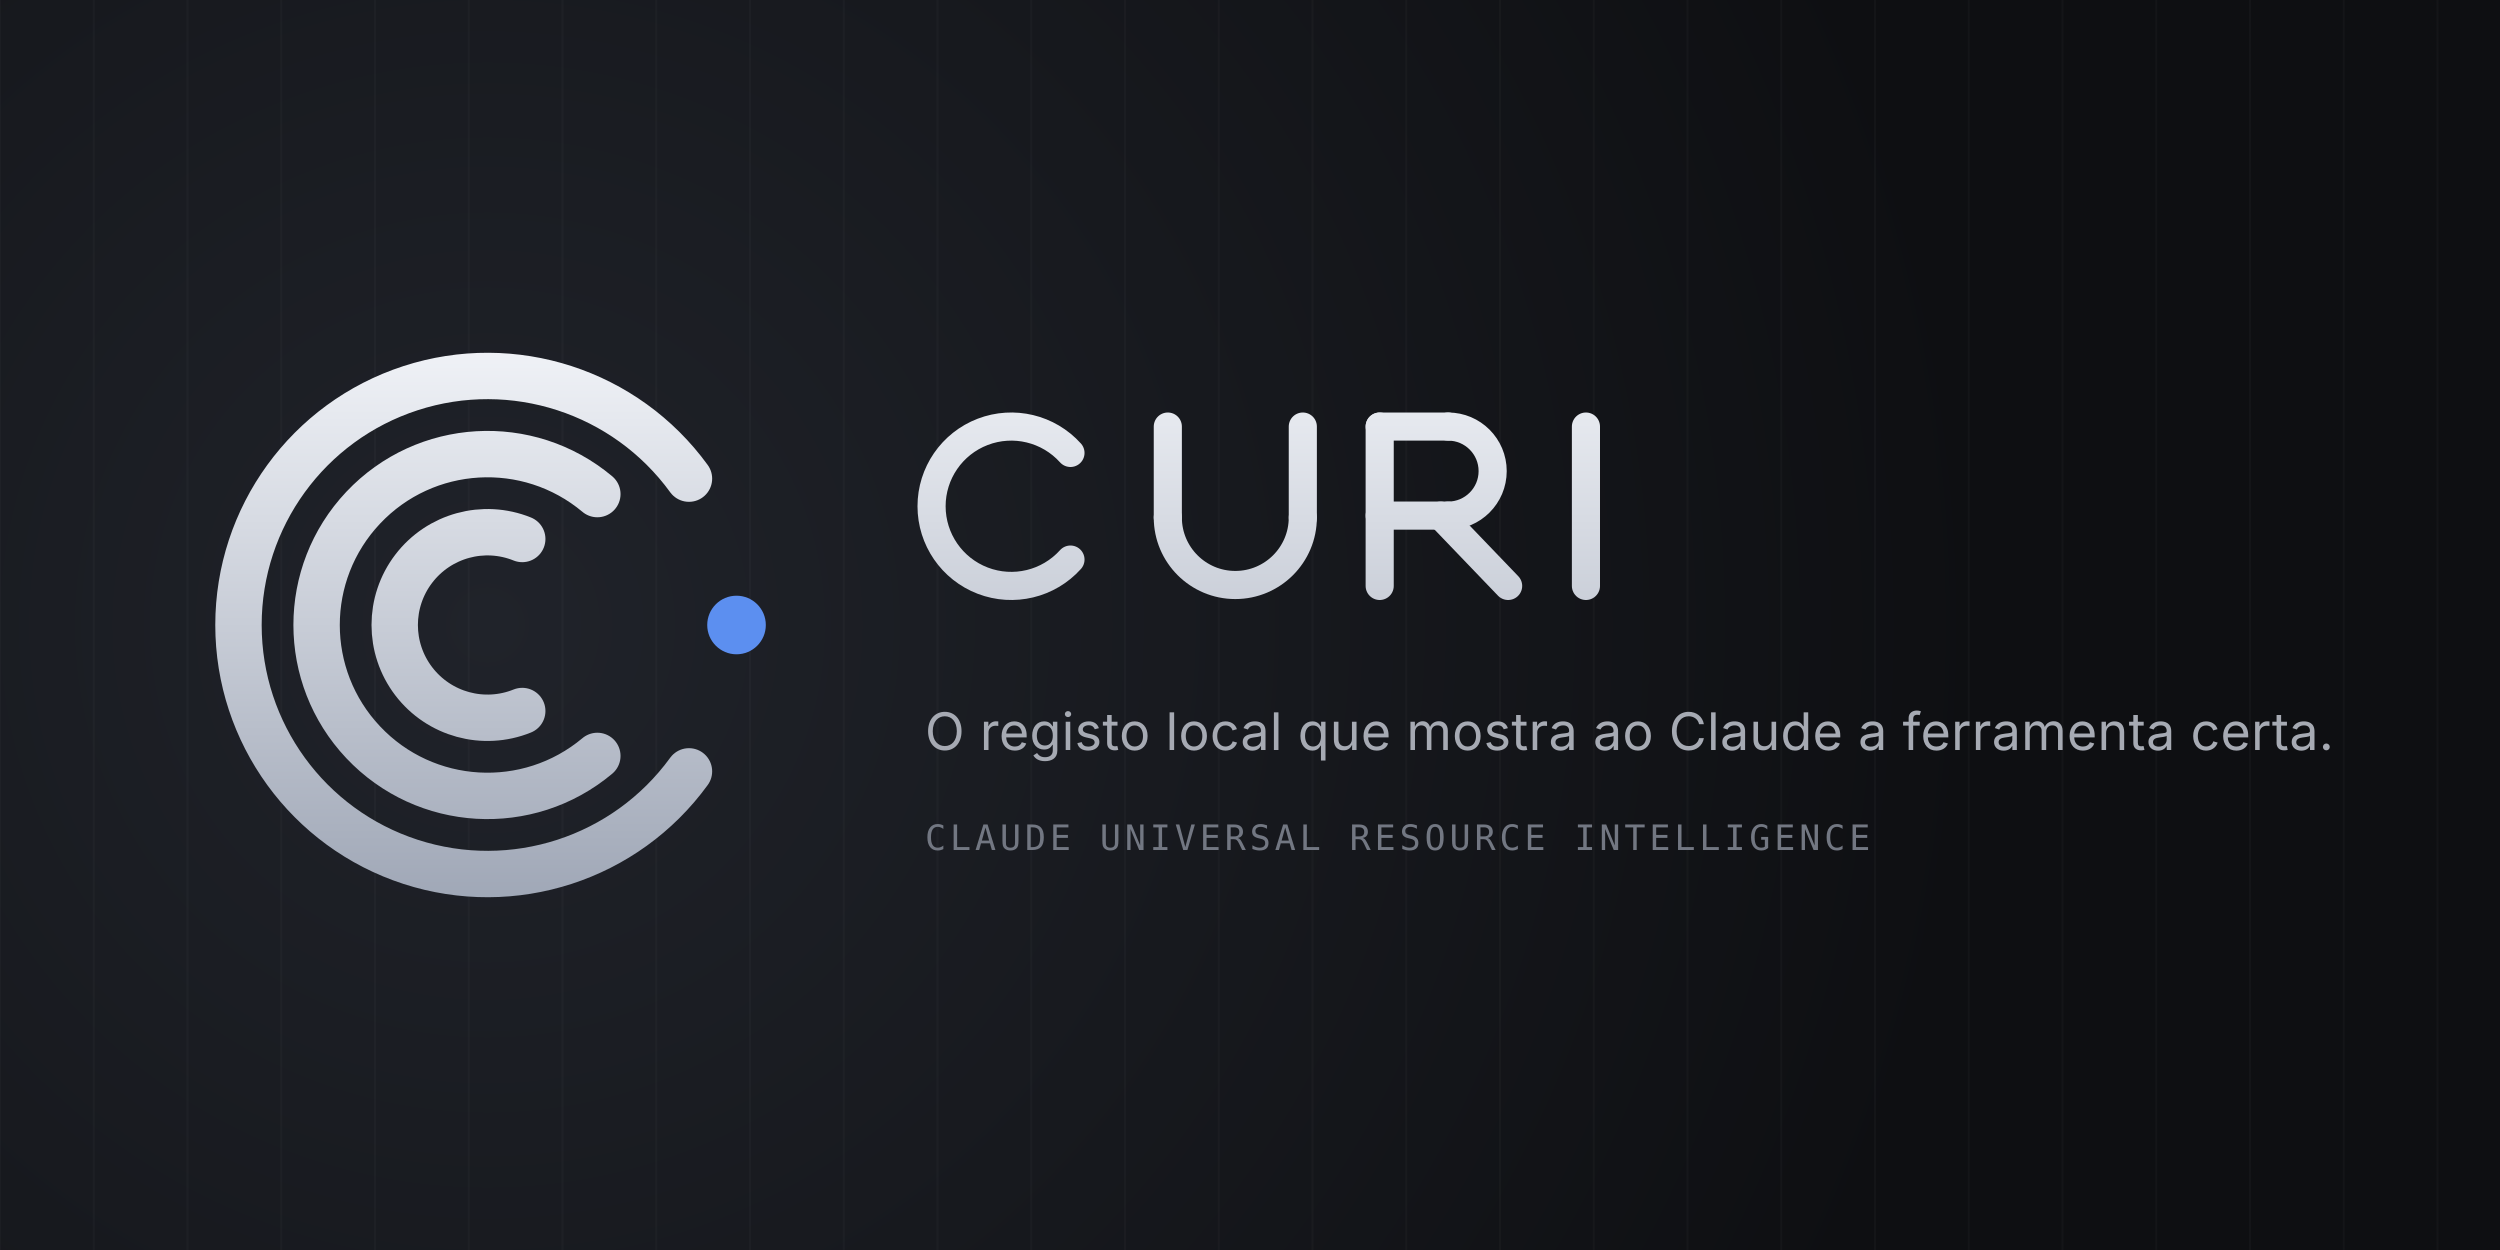
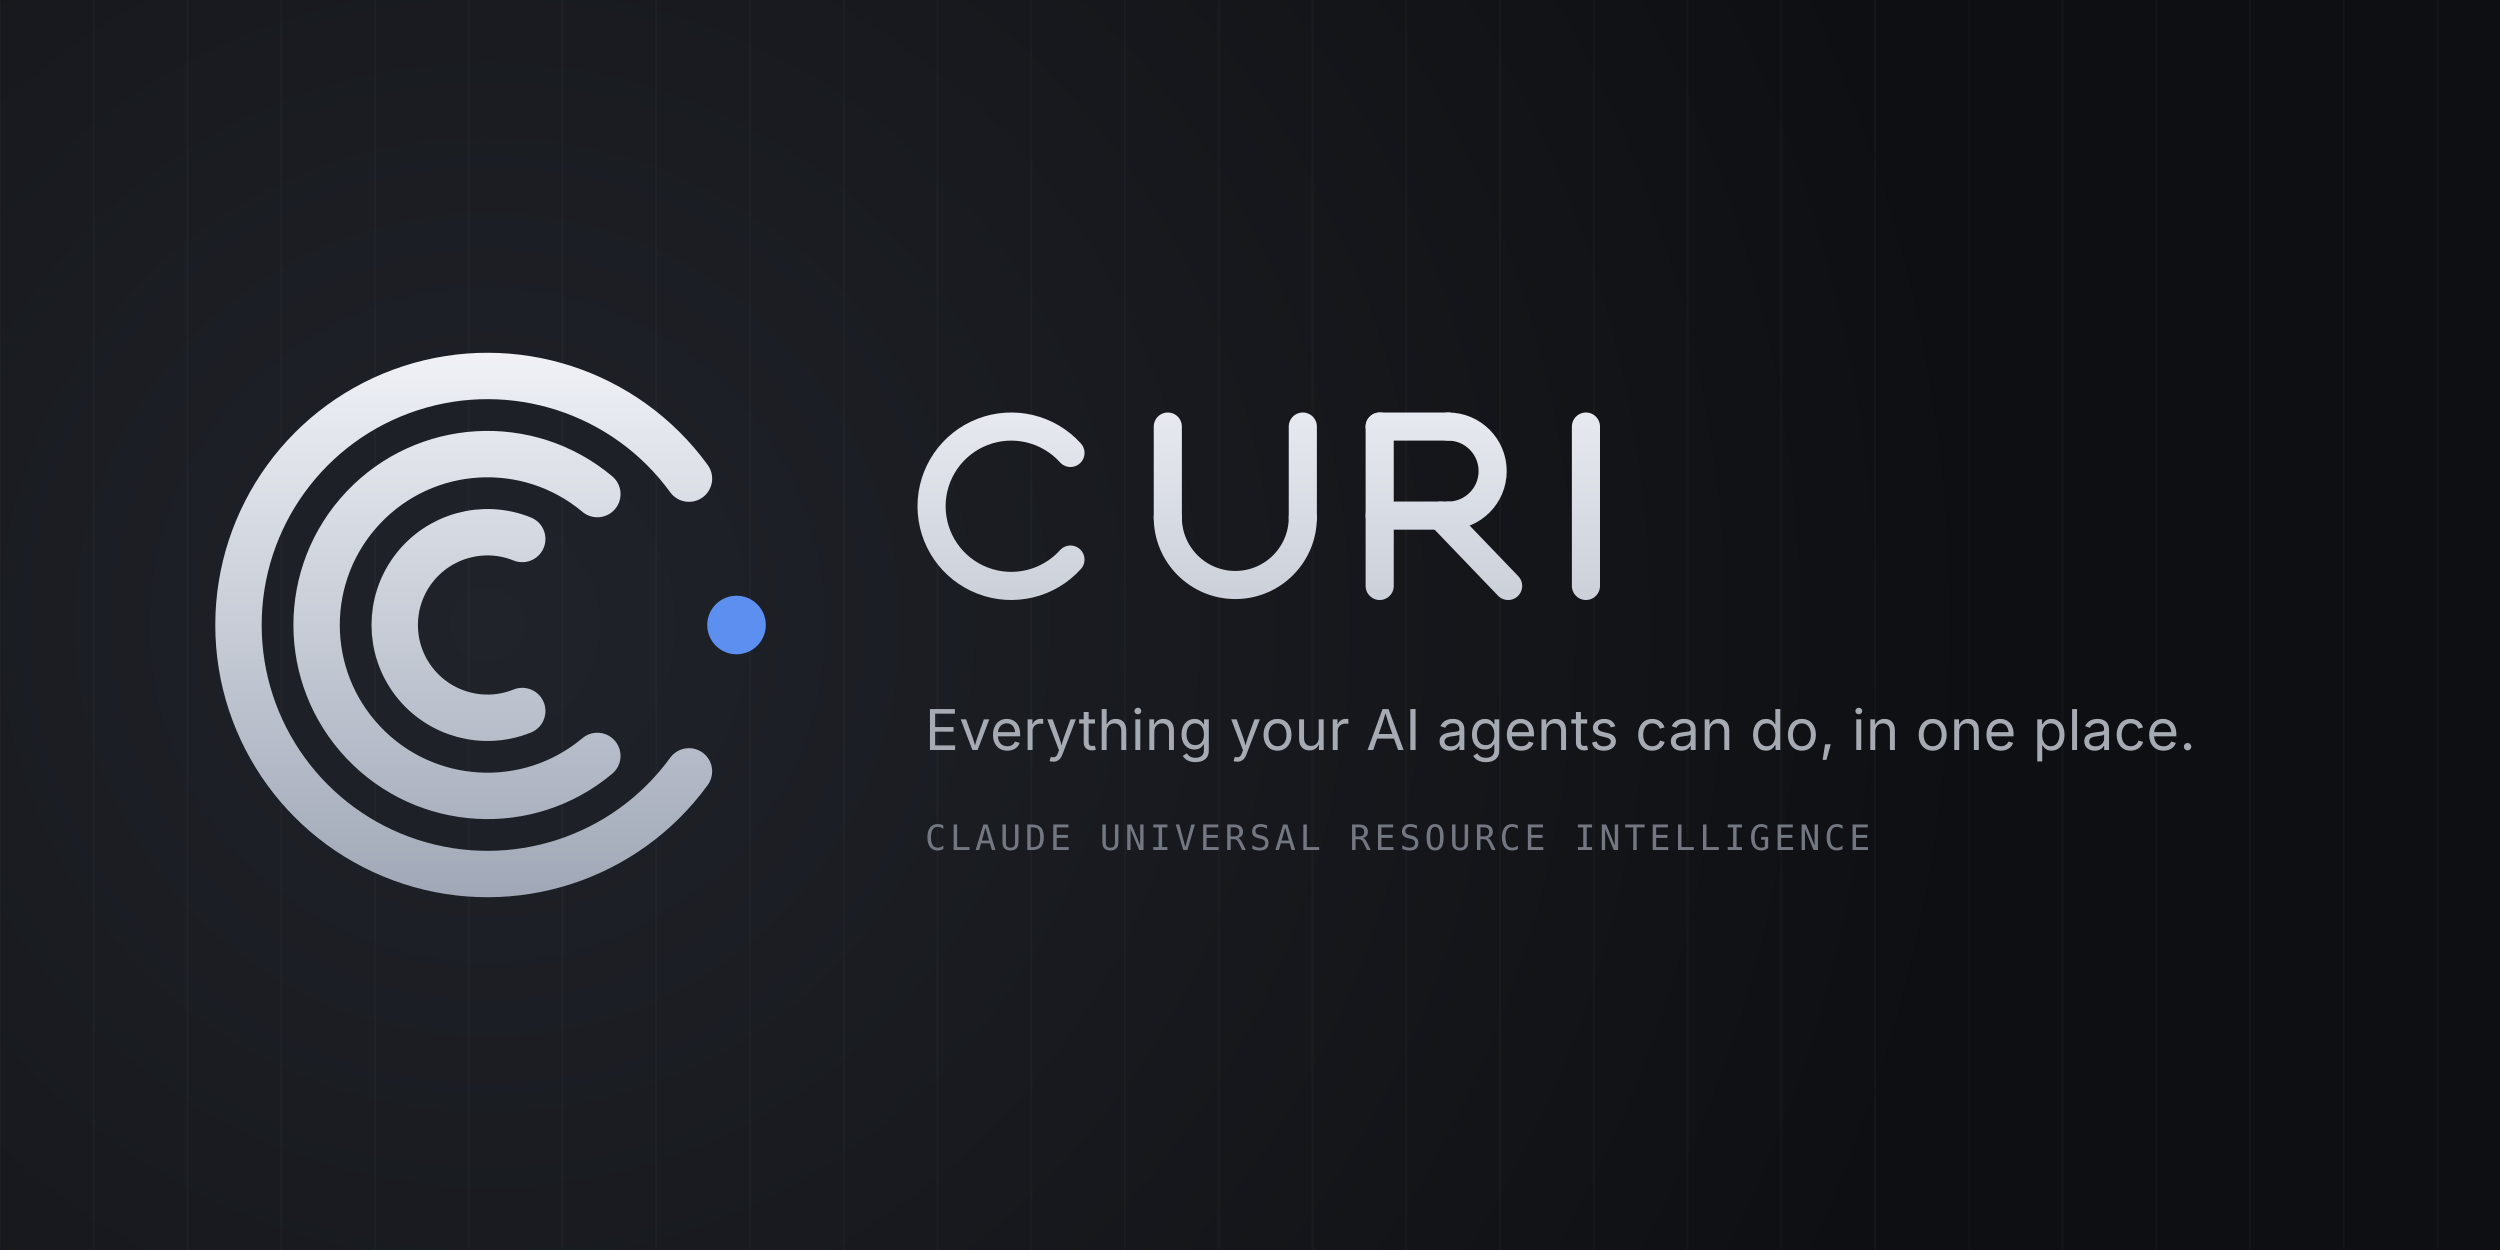
<svg xmlns="http://www.w3.org/2000/svg" width="1280" height="640" viewBox="0 0 1280 640" role="img" aria-label="CURI">
  <defs>
    <linearGradient id="sv" x1="0" y1="160" x2="0" y2="480" gradientUnits="userSpaceOnUse">
      <stop offset="0" stop-color="#f5f7fb" />
      <stop offset="1" stop-color="#9aa2b2" />
    </linearGradient>
    <radialGradient id="bgl" cx="249.6" cy="320" r="768" gradientUnits="userSpaceOnUse">
      <stop offset="0" stop-color="#20232a" />
      <stop offset="1" stop-color="#0e0f12" />
    </radialGradient>
  </defs>
  <rect width="1280" height="640" fill="url(#bgl)" />
  <line x1="0" y1="0" x2="0" y2="640" stroke="#ffffff" stroke-opacity=".025" />
  <line x1="48" y1="0" x2="48" y2="640" stroke="#ffffff" stroke-opacity=".025" />
  <line x1="96" y1="0" x2="96" y2="640" stroke="#ffffff" stroke-opacity=".025" />
  <line x1="144" y1="0" x2="144" y2="640" stroke="#ffffff" stroke-opacity=".025" />
  <line x1="192" y1="0" x2="192" y2="640" stroke="#ffffff" stroke-opacity=".025" />
  <line x1="240" y1="0" x2="240" y2="640" stroke="#ffffff" stroke-opacity=".025" />
  <line x1="288" y1="0" x2="288" y2="640" stroke="#ffffff" stroke-opacity=".025" />
  <line x1="336" y1="0" x2="336" y2="640" stroke="#ffffff" stroke-opacity=".025" />
  <line x1="384" y1="0" x2="384" y2="640" stroke="#ffffff" stroke-opacity=".025" />
  <line x1="432" y1="0" x2="432" y2="640" stroke="#ffffff" stroke-opacity=".025" />
  <line x1="480" y1="0" x2="480" y2="640" stroke="#ffffff" stroke-opacity=".025" />
  <line x1="528" y1="0" x2="528" y2="640" stroke="#ffffff" stroke-opacity=".025" />
  <line x1="576" y1="0" x2="576" y2="640" stroke="#ffffff" stroke-opacity=".025" />
  <line x1="624" y1="0" x2="624" y2="640" stroke="#ffffff" stroke-opacity=".025" />
  <line x1="672" y1="0" x2="672" y2="640" stroke="#ffffff" stroke-opacity=".025" />
  <line x1="720" y1="0" x2="720" y2="640" stroke="#ffffff" stroke-opacity=".025" />
  <line x1="768" y1="0" x2="768" y2="640" stroke="#ffffff" stroke-opacity=".025" />
  <line x1="816" y1="0" x2="816" y2="640" stroke="#ffffff" stroke-opacity=".025" />
  <line x1="864" y1="0" x2="864" y2="640" stroke="#ffffff" stroke-opacity=".025" />
  <line x1="912" y1="0" x2="912" y2="640" stroke="#ffffff" stroke-opacity=".025" />
  <line x1="960" y1="0" x2="960" y2="640" stroke="#ffffff" stroke-opacity=".025" />
  <line x1="1008" y1="0" x2="1008" y2="640" stroke="#ffffff" stroke-opacity=".025" />
  <line x1="1056" y1="0" x2="1056" y2="640" stroke="#ffffff" stroke-opacity=".025" />
  <line x1="1104" y1="0" x2="1104" y2="640" stroke="#ffffff" stroke-opacity=".025" />
  <line x1="1152" y1="0" x2="1152" y2="640" stroke="#ffffff" stroke-opacity=".025" />
  <line x1="1200" y1="0" x2="1200" y2="640" stroke="#ffffff" stroke-opacity=".025" />
  <line x1="1248" y1="0" x2="1248" y2="640" stroke="#ffffff" stroke-opacity=".025" />
  <path d="M352.75 394.94 A127.5 127.5 0 1 1 352.75 245.06" fill="none" stroke="url(#sv)" stroke-width="23.75" stroke-linecap="round" stroke-linejoin="round" />
  <path d="M305.84 387.03 A87.5 87.5 0 1 1 305.84 252.97" fill="none" stroke="url(#sv)" stroke-width="23.75" stroke-linecap="round" stroke-linejoin="round" />
  <path d="M267.39 364.04 A47.5 47.5 0 1 1 267.39 275.96" fill="none" stroke="url(#sv)" stroke-width="23.75" stroke-linecap="round" stroke-linejoin="round" />
  <circle cx="377.1" cy="320" r="15" fill="#5c8ff0" />
  <path d="M548.08 286.5 A40.8 40.8 0 1 1 548.08 231.9" fill="none" stroke="url(#sv)" stroke-width="14.4" stroke-linecap="round" stroke-linejoin="round" />
  <path d="M597.92 218.4 L597.92 264.96" fill="none" stroke="url(#sv)" stroke-width="14.4" stroke-linecap="round" stroke-linejoin="round" />
  <path d="M667.04 264.96 A34.56 34.56 0 0 1 597.92 264.96" fill="none" stroke="url(#sv)" stroke-width="14.4" stroke-linecap="round" stroke-linejoin="round" />
  <path d="M667.04 264.96 L667.04 218.4" fill="none" stroke="url(#sv)" stroke-width="14.4" stroke-linecap="round" stroke-linejoin="round" />
  <path d="M706.4 300 L706.4 218.4" fill="none" stroke="url(#sv)" stroke-width="14.4" stroke-linecap="round" stroke-linejoin="round" />
  <path d="M706.4 218.4 L741.44 218.4" fill="none" stroke="url(#sv)" stroke-width="14.4" stroke-linecap="round" stroke-linejoin="round" />
  <path d="M741.44 218.4 A22.8 22.8 0 0 1 741.44 264" fill="none" stroke="url(#sv)" stroke-width="14.4" stroke-linecap="round" stroke-linejoin="round" />
  <path d="M741.44 264 L706.4 264" fill="none" stroke="url(#sv)" stroke-width="14.4" stroke-linecap="round" stroke-linejoin="round" />
  <path d="M737.6 264 L772.16 300" fill="none" stroke="url(#sv)" stroke-width="14.4" stroke-linecap="round" stroke-linejoin="round" />
  <path d="M812 218.4 L812 300" fill="none" stroke="url(#sv)" stroke-width="14.4" stroke-linecap="round" stroke-linejoin="round" />
-   <text x="473.6" y="384" fill="#a6aab3" font-family="-apple-system, 'SF Pro Display', 'Helvetica Neue', sans-serif" font-size="26.514" letter-spacing="0.2">O registo local que mostra ao Claude a ferramenta certa.</text>
+   <text x="473.6" y="384" fill="#a6aab3" font-family="-apple-system, 'SF Pro Display', 'Helvetica Neue', sans-serif" font-size="28.8" letter-spacing="0.2">Everything your AI agents can do, in one place.</text>
  <text x="473.6" y="435.2" fill="#727782" font-family="'SF Mono', Menlo, monospace" font-size="17.92" letter-spacing="2">CLAUDE UNIVERSAL RESOURCE INTELLIGENCE</text>
</svg>
